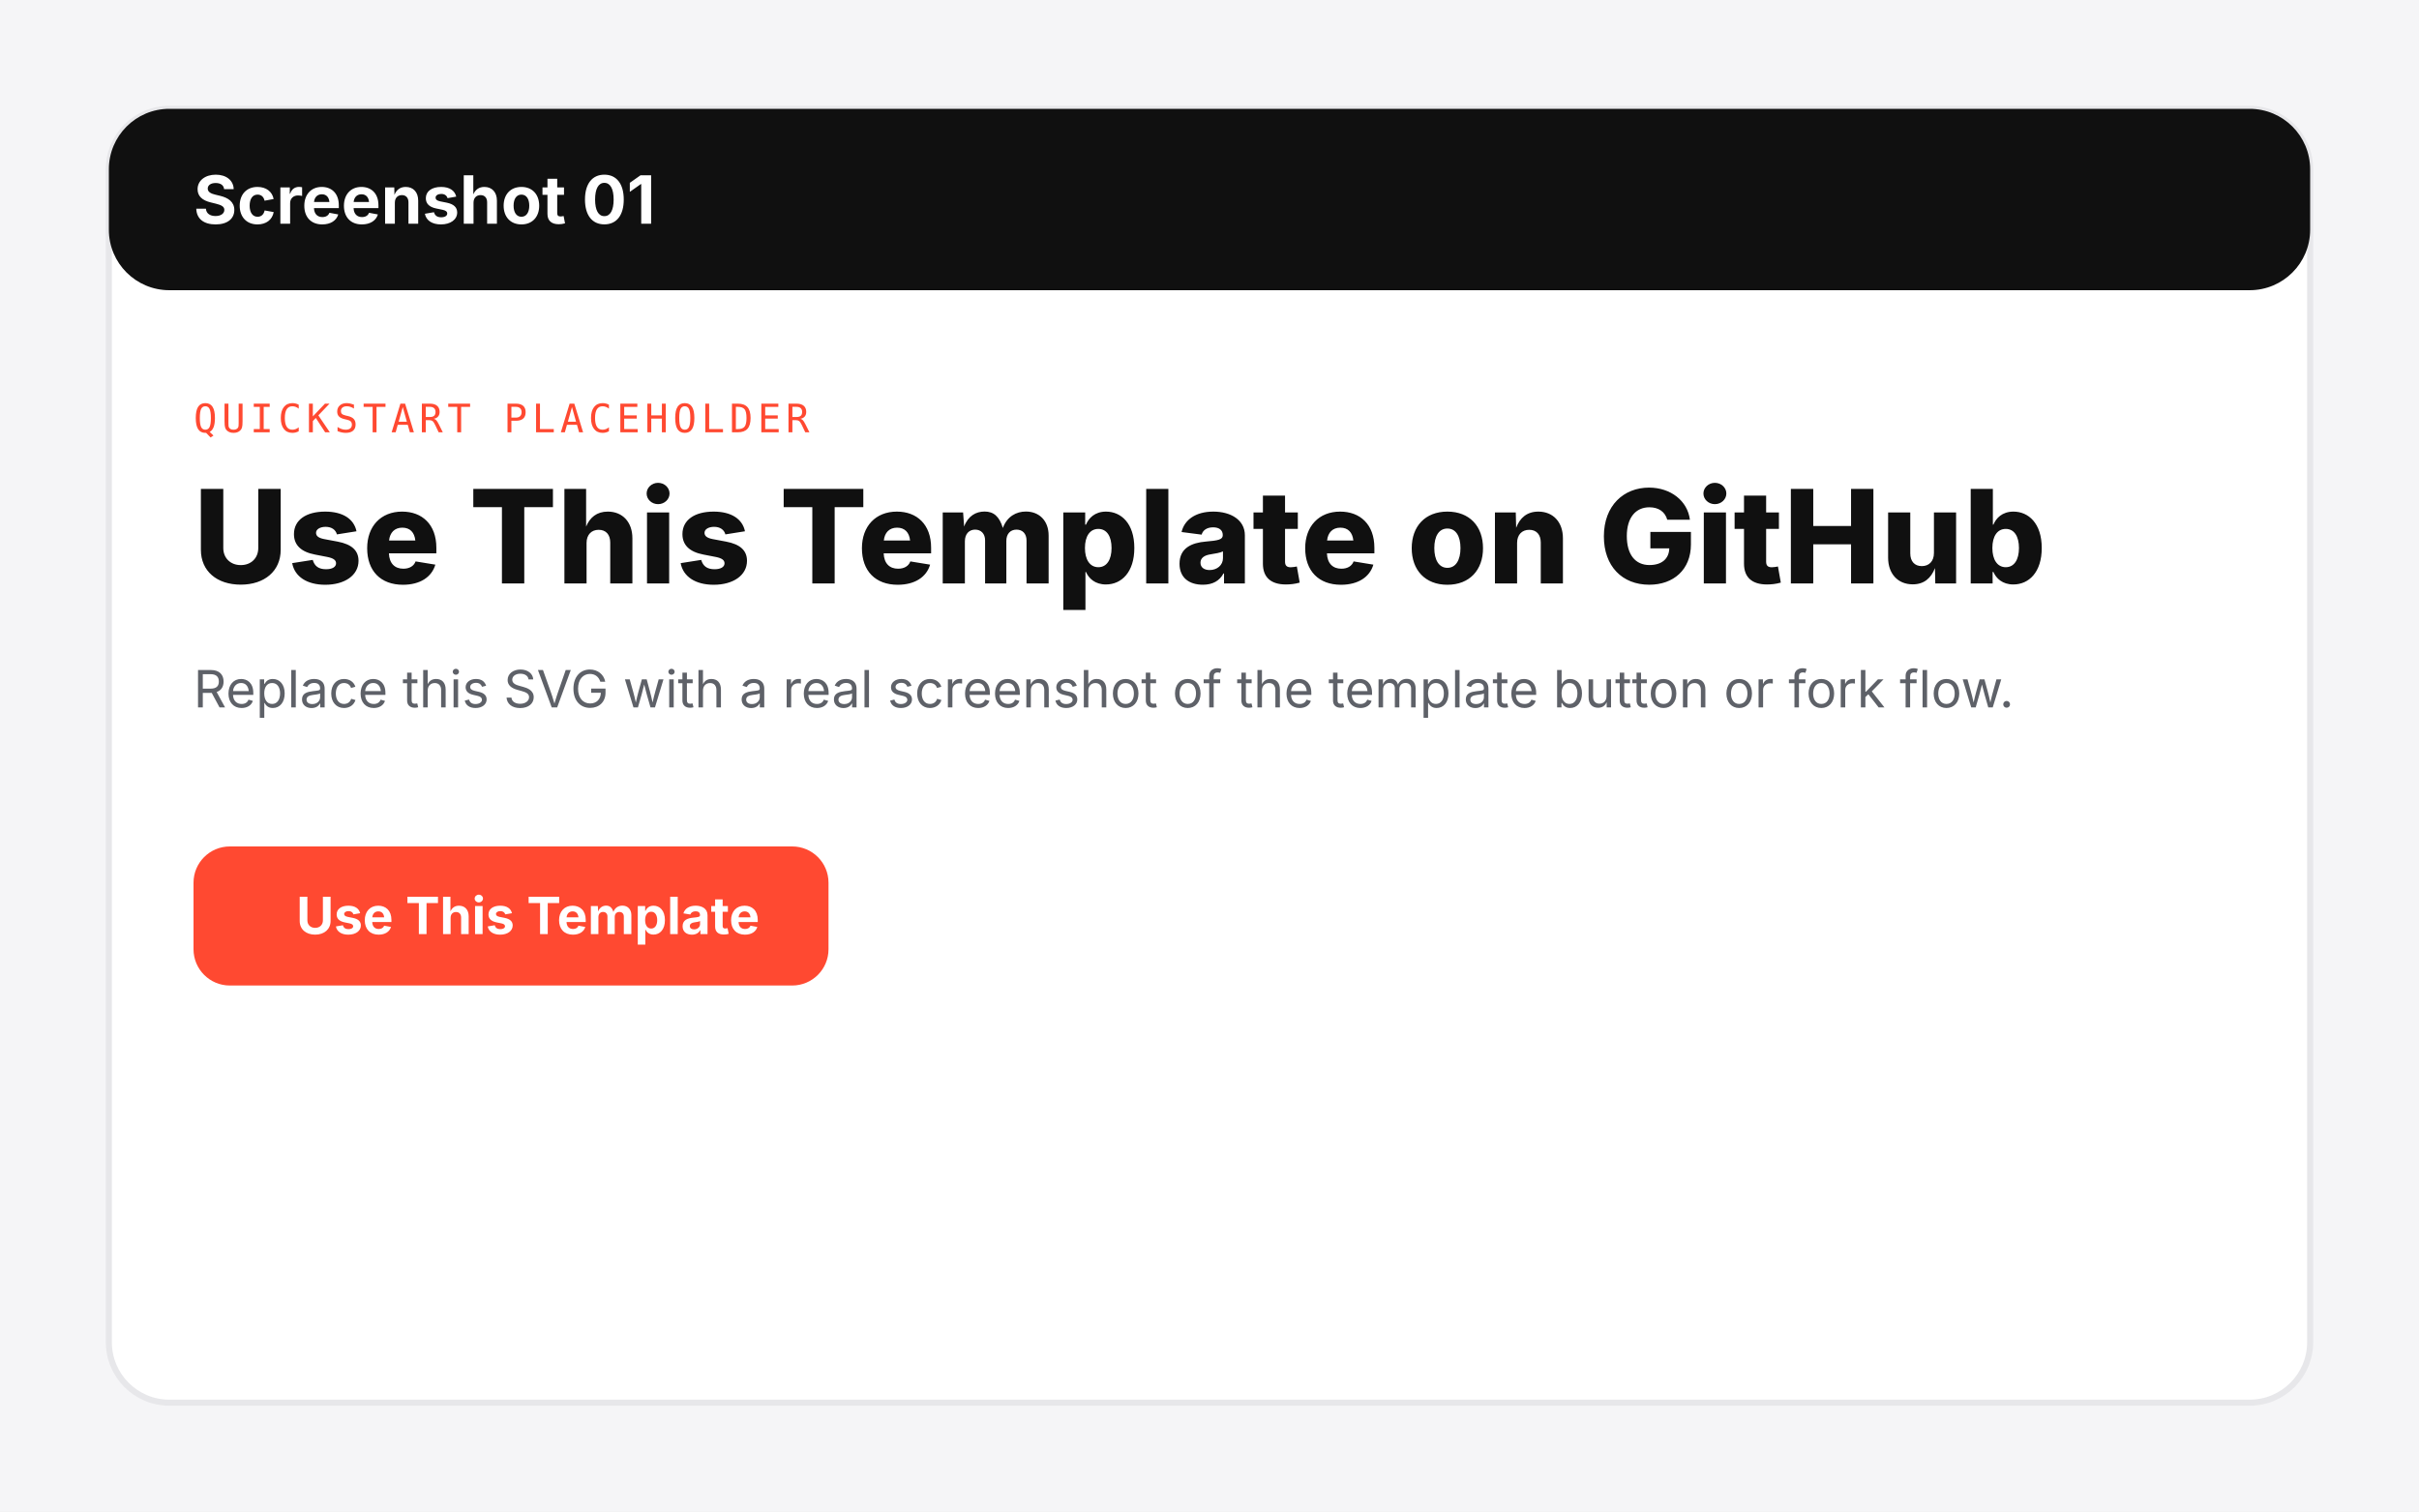
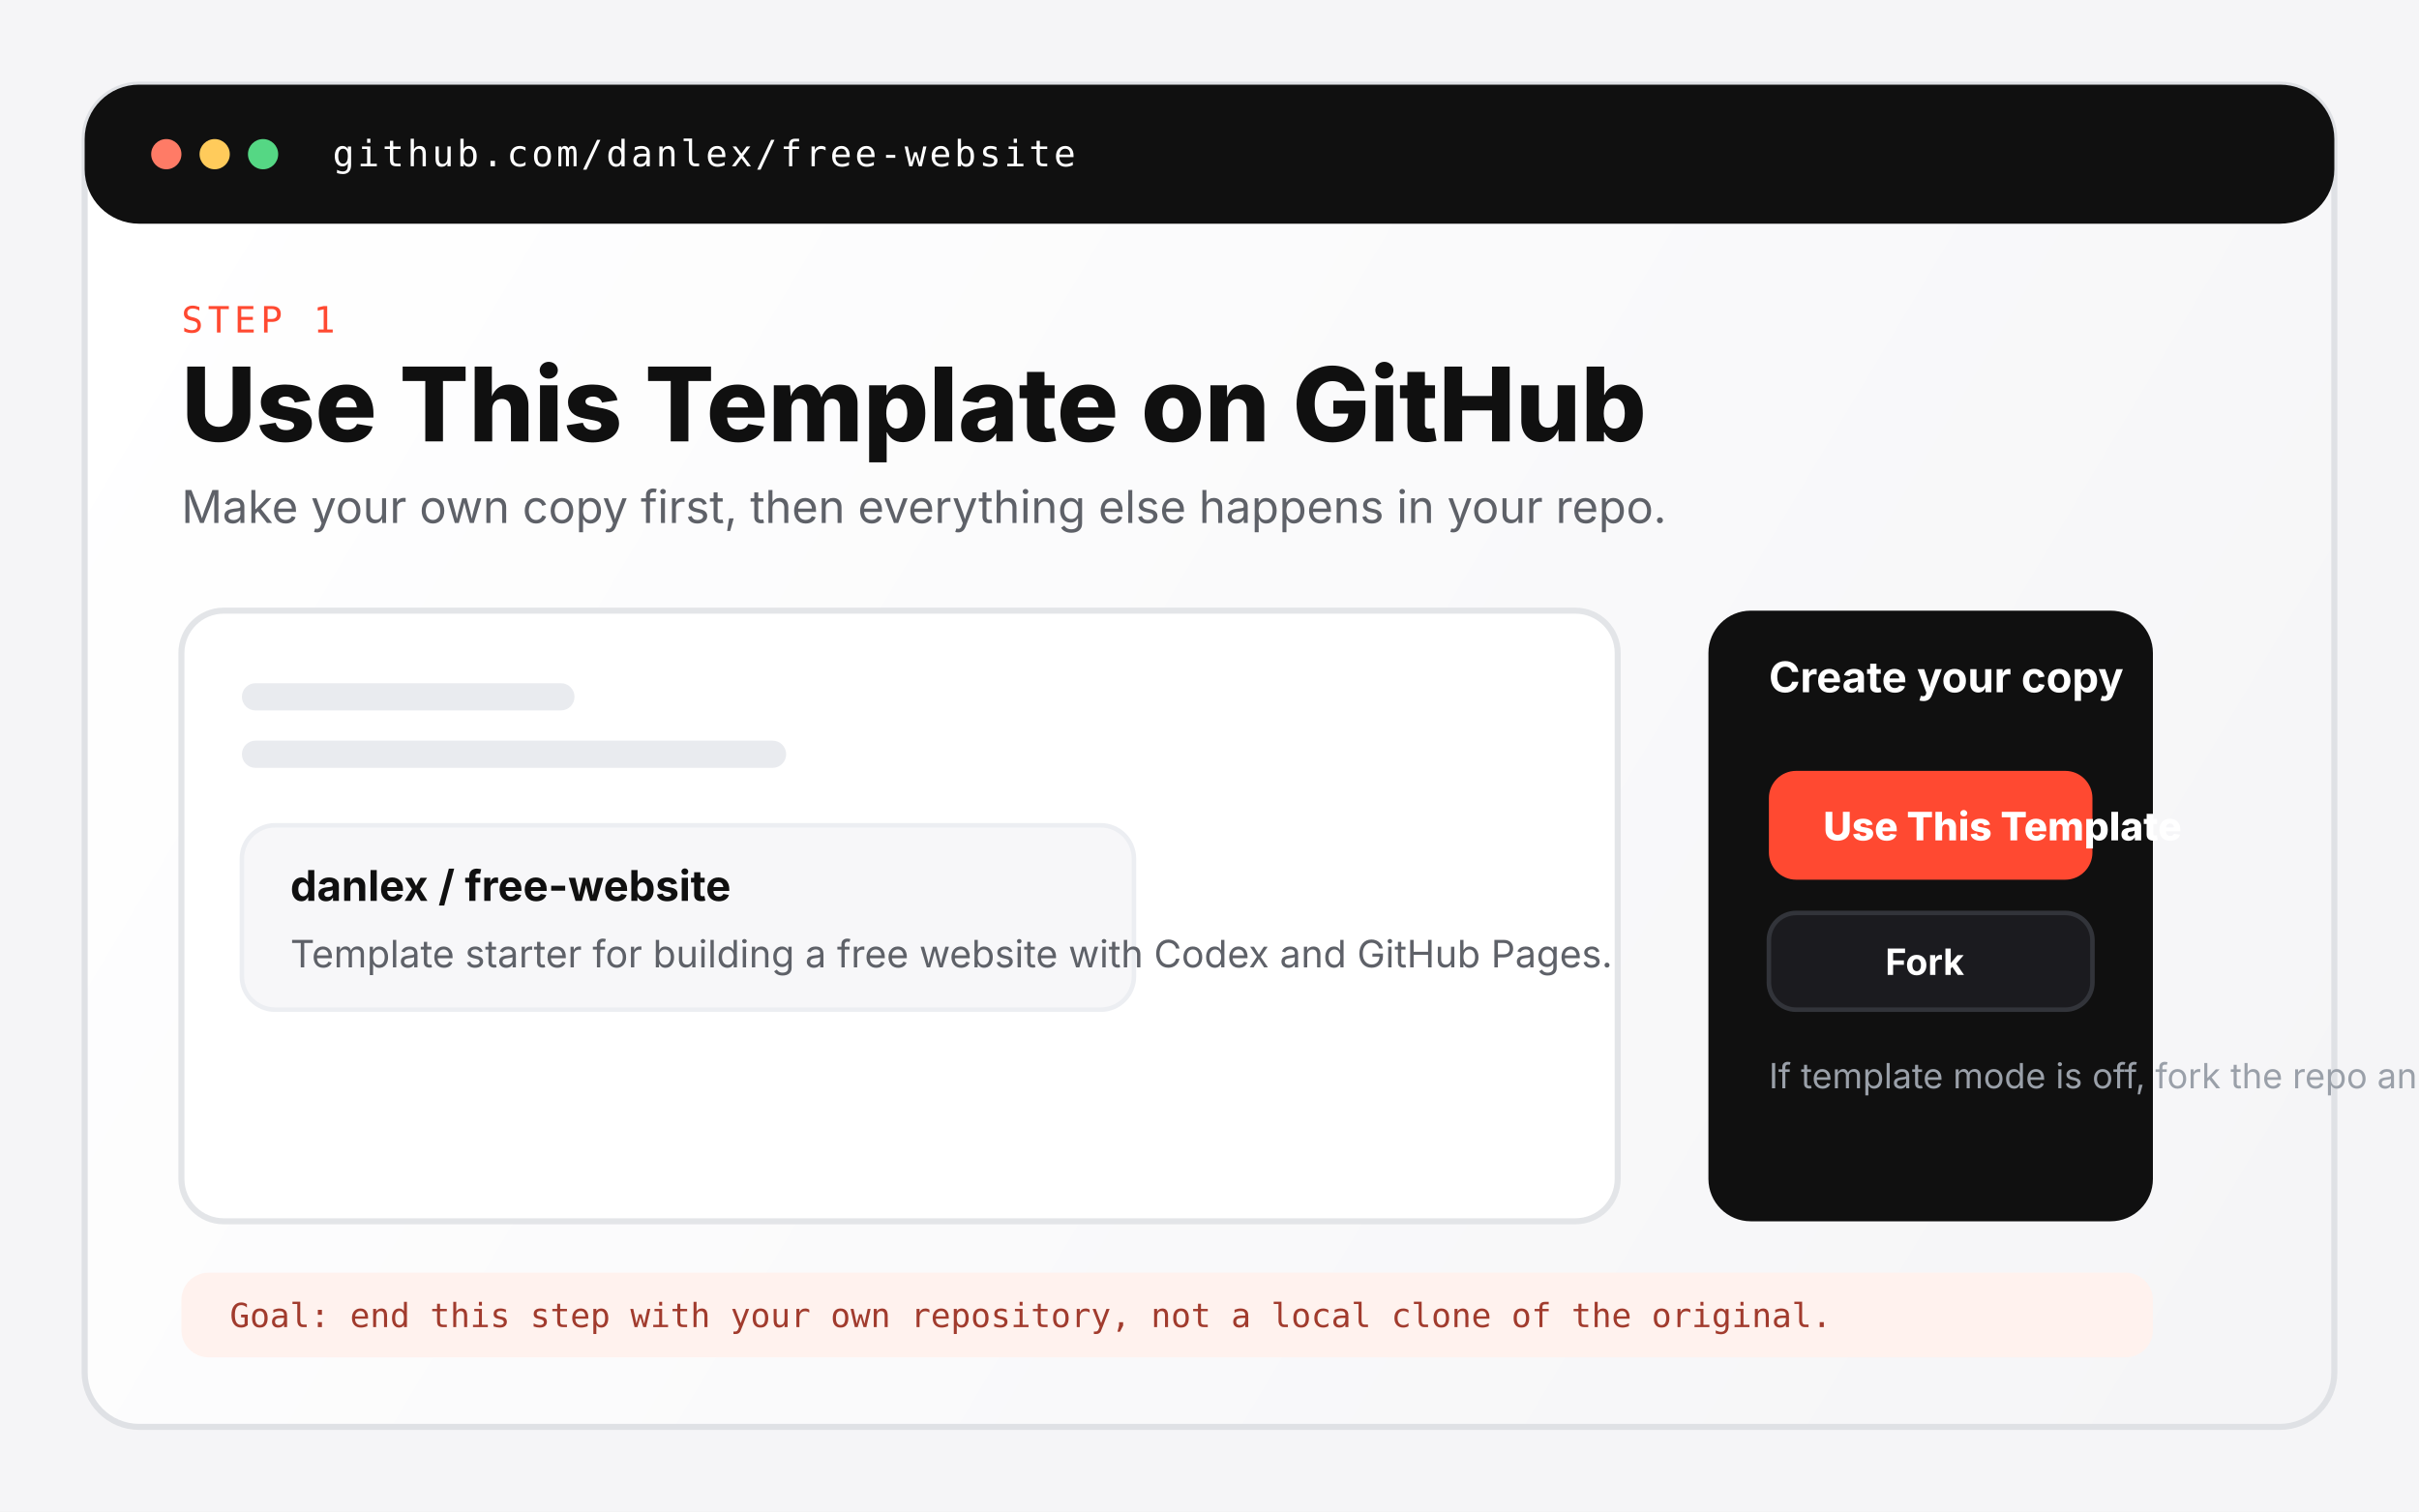
<svg xmlns="http://www.w3.org/2000/svg" width="1600" height="1000" viewBox="0 0 1600 1000" fill="none">
+   <defs>
+     <linearGradient id="bg1" x1="110" y1="96" x2="1490" y2="920" gradientUnits="userSpaceOnUse">
+       <stop stop-color="#FFFFFF" />
+       <stop offset="1" stop-color="#F5F5F7" />
+     </linearGradient>
+   </defs>
  <rect width="1600" height="1000" fill="#F5F5F7" />
-   <rect x="72" y="72" width="1456" height="856" rx="40" fill="#FFFFFF" stroke="#E7E7EA" stroke-width="4" />
-   <rect x="72" y="72" width="1456" height="120" rx="40" fill="#101010" />
-   <text x="128" y="148" fill="#FFFFFF" font-family="Inter, Arial, sans-serif" font-size="44" font-weight="700">Screenshot 01</text>
-   <text x="128" y="286" fill="#FF4931" font-family="JetBrains Mono, monospace" font-size="26" letter-spacing="3">QUICKSTART PLACEHOLDER</text>
-   <text x="128" y="386" fill="#101010" font-family="Inter, Arial, sans-serif" font-size="86" font-weight="800">Use This Template on GitHub</text>
-   <text x="128" y="468" fill="#5E6168" font-family="Inter, Arial, sans-serif" font-size="34">Replace this SVG with a real screenshot of the template button or fork flow.</text>
-   <rect x="128" y="560" width="420" height="92" rx="24" fill="#FF4931" />
-   <text x="196" y="618" fill="#FFFFFF" font-family="Inter, Arial, sans-serif" font-size="34" font-weight="700">Use This Template</text>
+   <rect x="56" y="56" width="1488" height="888" rx="36" fill="url(#bg1)" stroke="#DFE1E5" stroke-width="4" />
+   <rect x="56" y="56" width="1488" height="92" rx="36" fill="#101010" />
+   <circle cx="110" cy="102" r="10" fill="#FF7B66" />
+   <circle cx="142" cy="102" r="10" fill="#FFCB5B" />
+   <circle cx="174" cy="102" r="10" fill="#55D784" />
+   <text x="220" y="110" fill="#FFFFFF" font-family="JetBrains Mono, monospace" font-size="24" letter-spacing="2">github.com/danlex/free-website</text>
+   <text x="120" y="220" fill="#FF4931" font-family="JetBrains Mono, monospace" font-size="24" letter-spacing="3">STEP 1</text>
+   <text x="120" y="292" fill="#101010" font-family="Inter, Arial, sans-serif" font-size="68" font-weight="800">Use This Template on GitHub</text>
+   <text x="120" y="346" fill="#5E6168" font-family="Inter, Arial, sans-serif" font-size="30">Make your own copy first, then everything else happens in your repo.</text>
+   <rect x="120" y="404" width="950" height="404" rx="28" fill="#FFFFFF" stroke="#E3E5E8" stroke-width="4" />
+   <rect x="160" y="452" width="220" height="18" rx="9" fill="#E9EBEF" />
+   <rect x="160" y="490" width="360" height="18" rx="9" fill="#E9EBEF" />
+   <rect x="160" y="546" width="590" height="122" rx="22" fill="#F7F7F9" stroke="#ECEEF2" stroke-width="3" />
+   <text x="192" y="596" fill="#101010" font-family="Inter, Arial, sans-serif" font-size="28" font-weight="700">danlex / free-website</text>
+   <text x="192" y="640" fill="#5E6168" font-family="Inter, Arial, sans-serif" font-size="25">Template starter for building a free website with Codex and GitHub Pages.</text>
+   <rect x="1130" y="404" width="294" height="404" rx="28" fill="#101010" />
+   <text x="1170" y="458" fill="#FFFFFF" font-family="Inter, Arial, sans-serif" font-size="28" font-weight="700">Create your copy</text>
+   <rect x="1170" y="510" width="214" height="72" rx="18" fill="#FF4931" />
+   <text x="1206" y="556" fill="#FFFFFF" font-family="Inter, Arial, sans-serif" font-size="26" font-weight="800">Use This Template</text>
+   <rect x="1170" y="604" width="214" height="64" rx="18" fill="#1B1B1F" stroke="#32343A" stroke-width="3" />
+   <text x="1247" y="645" fill="#FFFFFF" font-family="Inter, Arial, sans-serif" font-size="24" font-weight="700">Fork</text>
+   <text x="1170" y="720" fill="#9AA0A9" font-family="Inter, Arial, sans-serif" font-size="23">If template mode is off, fork the repo and continue from there.</text>
+   <rect x="120" y="842" width="1304" height="56" rx="18" fill="#FFF2EE" />
+   <text x="152" y="878" fill="#A13B2D" font-family="JetBrains Mono, monospace" font-size="22">Goal: end this step with your own repository, not a local clone of the original.</text>
</svg>
